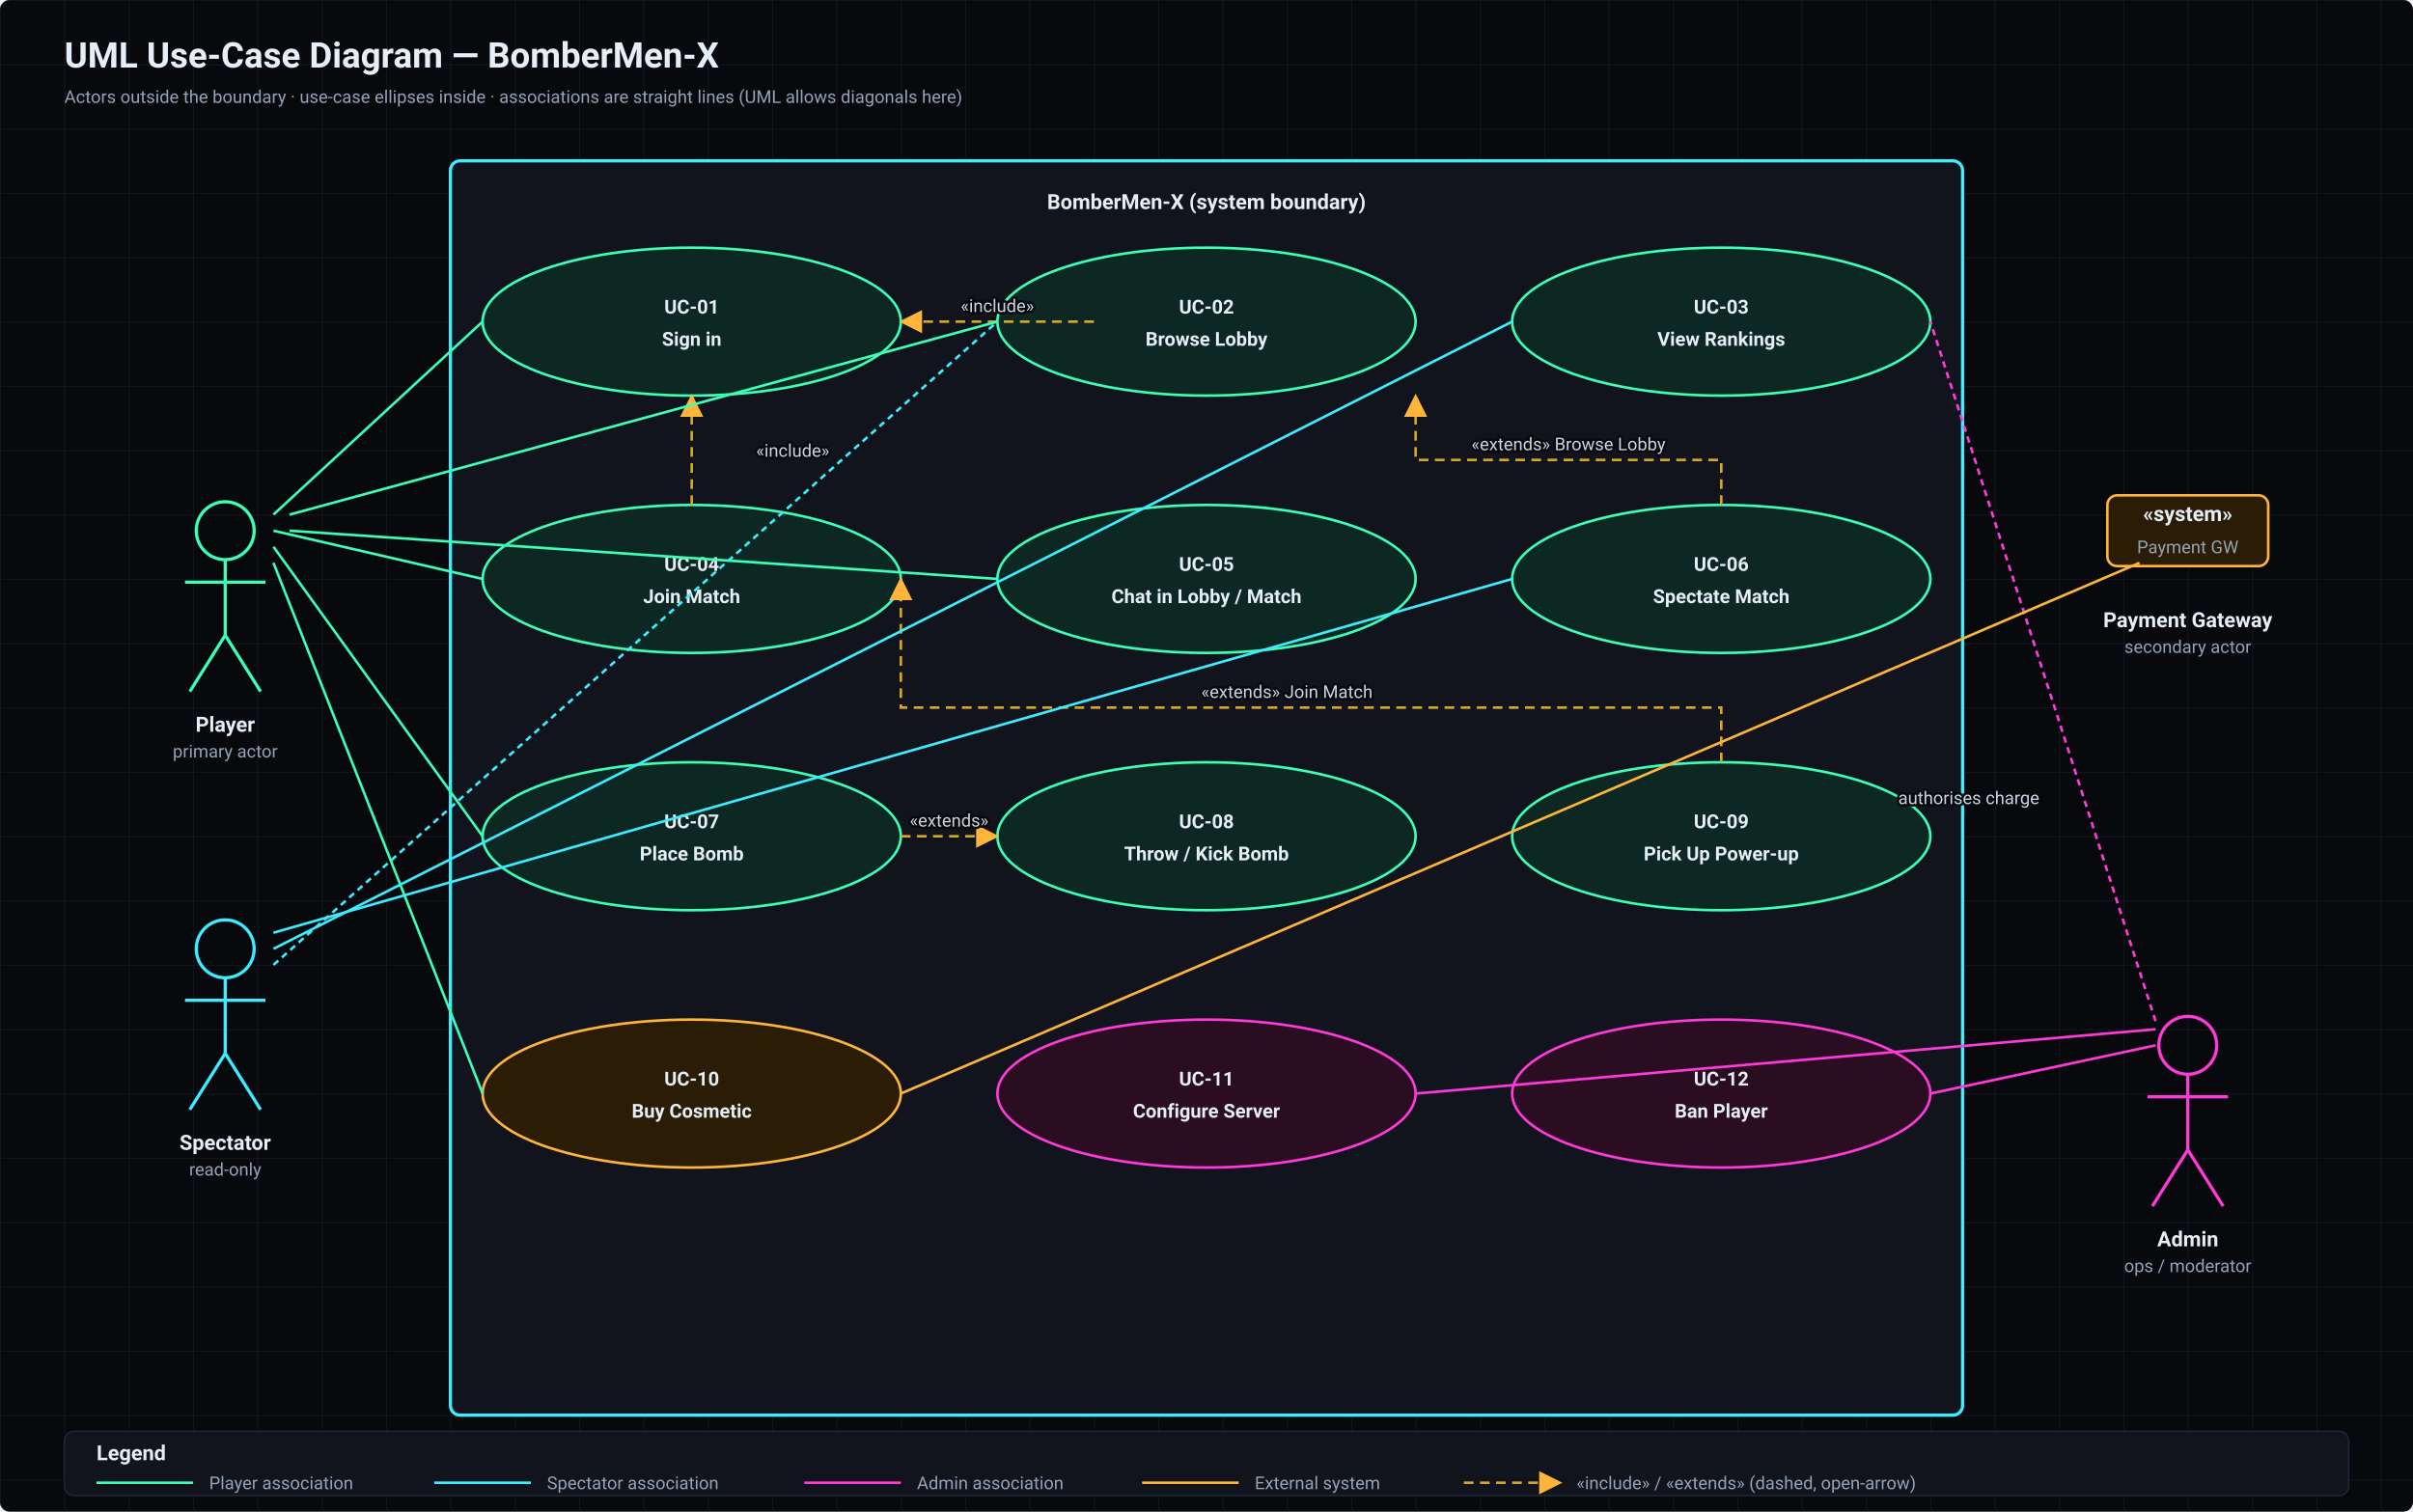
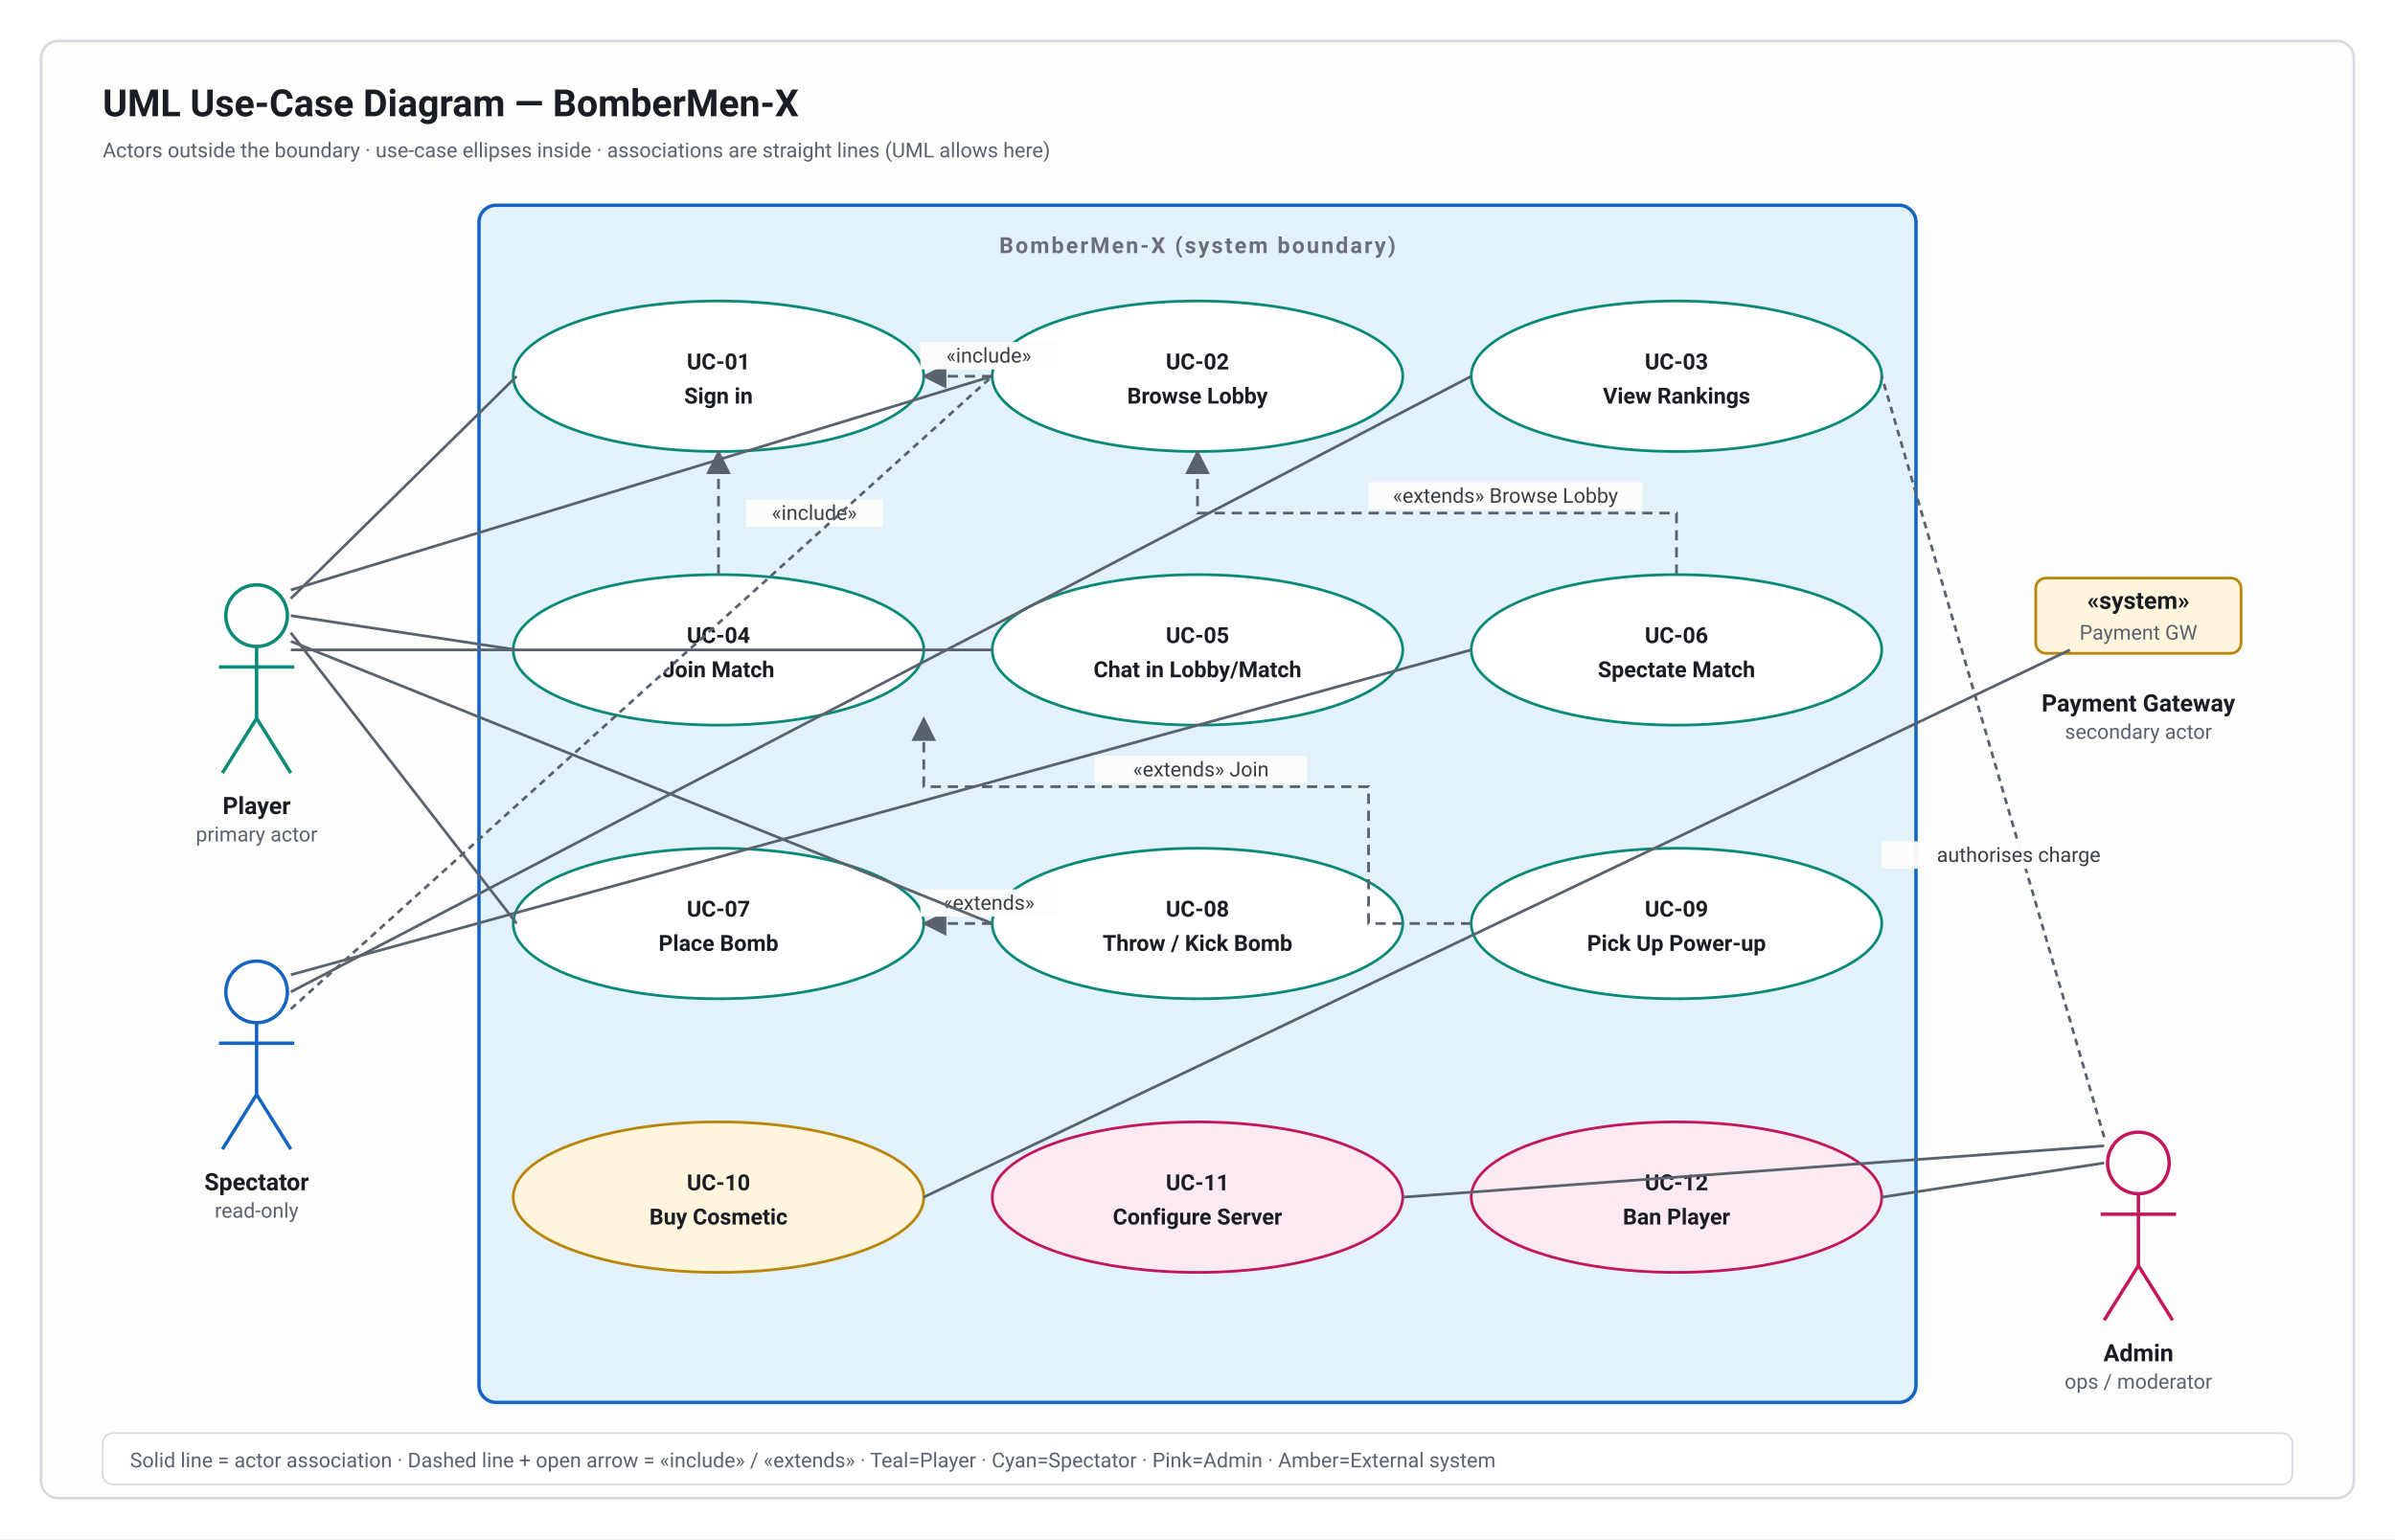
- <svg xmlns="http://www.w3.org/2000/svg" viewBox="0 0 1500 940" preserveAspectRatio="xMidYMid meet" role="img" aria-labelledby="title desc">
+ <svg xmlns="http://www.w3.org/2000/svg" viewBox="0 0 1400 900" preserveAspectRatio="xMidYMid meet" role="img" aria-labelledby="title desc">
  <style>
-     rect { rx: 6; ry: 6; }
-     text { font-family: -apple-system, "Segoe UI", Roboto, sans-serif; fill: #e8eef8; }
-     .ttl { font-weight: 700; font-size: 14px; }
-     .sub { font-size: 12px; fill: #9aa6b8; }
-     .edge { font-size: 11px; fill: #c5cbd6; }
+     text { font-family: -apple-system, "Segoe UI", Roboto, sans-serif; fill: #1a1d24; }
+     .title { font-weight: 700; font-size: 22px; fill: #1a1d24; }
+     .ttl { font-weight: 700; font-size: 14px; fill: #1a1d24; }
+     .sub { font-size: 12px; fill: #5a626e; }
+     .uc-label { font-weight: 600; font-size: 13px; fill: #1a1d24; }
+     .edge { font-size: 12px; fill: #3a3f47; }
+     .grp { font-weight: 700; font-size: 13px; letter-spacing: 1.2px; fill: #6a6f78; }
+     .conn { fill: none; stroke: #5a626e; stroke-width: 1.6; }
+     .actor { stroke-width: 2; fill: none; }
  </style>
  <defs>
-     <pattern id="grid" width="40" height="40" patternUnits="userSpaceOnUse">
-       <path d="M 40 0 L 0 0 0 40" fill="none" stroke="#1f2533" stroke-width="0.5" />
-     </pattern>
-     <marker id="arrCyan" viewBox="0 0 12 12" refX="11" refY="6" markerWidth="9" markerHeight="9" orient="auto-start-reverse">
-       <path d="M0,0 L12,6 L0,12 z" fill="#3aedff" />
+     <marker id="arr" viewBox="0 0 12 12" refX="11" refY="6" markerWidth="9" markerHeight="9" orient="auto-start-reverse">
+       <path d="M0,0 L12,6 L0,12 z" fill="#5a626e" />
    </marker>
-     <marker id="arrPink" viewBox="0 0 12 12" refX="11" refY="6" markerWidth="9" markerHeight="9" orient="auto-start-reverse">
-       <path d="M0,0 L12,6 L0,12 z" fill="#ff3ad9" />
-     </marker>
-     <marker id="arrAmber" viewBox="0 0 12 12" refX="11" refY="6" markerWidth="9" markerHeight="9" orient="auto-start-reverse">
-       <path d="M0,0 L12,6 L0,12 z" fill="#ffb53a" />
-     </marker>
-     <marker id="arrGreen" viewBox="0 0 12 12" refX="11" refY="6" markerWidth="9" markerHeight="9" orient="auto-start-reverse">
-       <path d="M0,0 L12,6 L0,12 z" fill="#3affb5" />
-     </marker>
+     <filter id="sh" x="-5%" y="-5%" width="110%" height="115%">
+       <feDropShadow stdDeviation="1" dx="0" dy="1" flood-color="#000" flood-opacity="0.08" />
+     </filter>
  </defs>
-   <style>
-     text { fill: #e6eef8; font-family: -apple-system, "Segoe UI", Roboto, sans-serif; }
-     .title { font-weight: 700; font-size: 22px; }
-     .ttl { font-weight: 700; font-size: 13px; }
-     .uc-label { font-size: 12px; font-weight: 600; fill: #e6eef8; }
-     .sub { font-size: 11px; fill: #94a3b8; }
-     .edge { font-size: 11px; fill: #cbd5e1; paint-order: stroke; stroke: #08090d; stroke-width: 3px; stroke-linejoin: round; }
-     .conn { fill: none; stroke-width: 1.6; }
-     .actor { stroke-width: 2; fill: none; }
-   </style>
-   <rect x="0" y="0" width="1500" height="940" fill="#08090d" />
-   <rect x="0" y="0" width="1500" height="940" fill="url(#grid)" />
-   <text x="40" y="42" class="title" fill="#daa520">UML Use-Case Diagram — BomberMen-X</text>
-   <text x="40" y="64" class="sub">Actors outside the boundary · use-case ellipses inside · associations are straight lines (UML allows diagonals here)</text>
-   <rect x="280" y="100" width="940" height="780" rx="14" fill="#11141c" stroke="#3aedff" stroke-width="2" />
-   <text x="750" y="130" text-anchor="middle" class="ttl" fill="#3aedff">BomberMen-X  (system boundary)</text>
-   <ellipse cx="430" cy="200" rx="130" ry="46" fill="#0d2823" stroke="#3affb5" stroke-width="1.6" />
-   <text x="430" y="195" text-anchor="middle" class="uc-label">UC-01</text>
-   <text x="430" y="215" text-anchor="middle" class="uc-label">Sign in</text>
-   <ellipse cx="750" cy="200" rx="130" ry="46" fill="#0d2823" stroke="#3affb5" stroke-width="1.6" />
-   <text x="750" y="195" text-anchor="middle" class="uc-label">UC-02</text>
-   <text x="750" y="215" text-anchor="middle" class="uc-label">Browse Lobby</text>
-   <ellipse cx="1070" cy="200" rx="130" ry="46" fill="#0d2823" stroke="#3affb5" stroke-width="1.6" />
-   <text x="1070" y="195" text-anchor="middle" class="uc-label">UC-03</text>
-   <text x="1070" y="215" text-anchor="middle" class="uc-label">View Rankings</text>
-   <ellipse cx="430" cy="360" rx="130" ry="46" fill="#0d2823" stroke="#3affb5" stroke-width="1.6" />
-   <text x="430" y="355" text-anchor="middle" class="uc-label">UC-04</text>
-   <text x="430" y="375" text-anchor="middle" class="uc-label">Join Match</text>
-   <ellipse cx="750" cy="360" rx="130" ry="46" fill="#0d2823" stroke="#3affb5" stroke-width="1.6" />
-   <text x="750" y="355" text-anchor="middle" class="uc-label">UC-05</text>
-   <text x="750" y="375" text-anchor="middle" class="uc-label">Chat in Lobby / Match</text>
-   <ellipse cx="1070" cy="360" rx="130" ry="46" fill="#0d2823" stroke="#3affb5" stroke-width="1.6" />
-   <text x="1070" y="355" text-anchor="middle" class="uc-label">UC-06</text>
-   <text x="1070" y="375" text-anchor="middle" class="uc-label">Spectate Match</text>
-   <ellipse cx="430" cy="520" rx="130" ry="46" fill="#0d2823" stroke="#3affb5" stroke-width="1.6" />
-   <text x="430" y="515" text-anchor="middle" class="uc-label">UC-07</text>
-   <text x="430" y="535" text-anchor="middle" class="uc-label">Place Bomb</text>
-   <ellipse cx="750" cy="520" rx="130" ry="46" fill="#0d2823" stroke="#3affb5" stroke-width="1.6" />
-   <text x="750" y="515" text-anchor="middle" class="uc-label">UC-08</text>
-   <text x="750" y="535" text-anchor="middle" class="uc-label">Throw / Kick Bomb</text>
-   <ellipse cx="1070" cy="520" rx="130" ry="46" fill="#0d2823" stroke="#3affb5" stroke-width="1.6" />
-   <text x="1070" y="515" text-anchor="middle" class="uc-label">UC-09</text>
-   <text x="1070" y="535" text-anchor="middle" class="uc-label">Pick Up Power-up</text>
-   <ellipse cx="430" cy="680" rx="130" ry="46" fill="#2b1d05" stroke="#ffb53a" stroke-width="1.6" />
-   <text x="430" y="675" text-anchor="middle" class="uc-label">UC-10</text>
-   <text x="430" y="695" text-anchor="middle" class="uc-label">Buy Cosmetic</text>
-   <ellipse cx="750" cy="680" rx="130" ry="46" fill="#2a0d20" stroke="#ff3ad9" stroke-width="1.6" />
-   <text x="750" y="675" text-anchor="middle" class="uc-label">UC-11</text>
-   <text x="750" y="695" text-anchor="middle" class="uc-label">Configure Server</text>
-   <ellipse cx="1070" cy="680" rx="130" ry="46" fill="#2a0d20" stroke="#ff3ad9" stroke-width="1.6" />
-   <text x="1070" y="675" text-anchor="middle" class="uc-label">UC-12</text>
-   <text x="1070" y="695" text-anchor="middle" class="uc-label">Ban Player</text>
-   <path class="conn" d="M 560,520 H 620" stroke="#daa520" stroke-dasharray="6 4" marker-end="url(#arrAmber)" />
-   <text x="590" y="514" text-anchor="middle" class="edge" fill="#daa520">«extends»</text>
-   <path class="conn" d="M 430,314 V 246" stroke="#daa520" stroke-dasharray="6 4" marker-end="url(#arrAmber)" />
-   <text x="470" y="284" class="edge" fill="#daa520">«include»</text>
-   <path class="conn" d="M 680,200 H 560" stroke="#daa520" stroke-dasharray="6 4" marker-end="url(#arrAmber)" />
-   <text x="620" y="194" text-anchor="middle" class="edge" fill="#daa520">«include»</text>
-   <path class="conn" d="M 1070,474 V 440 H 560 V 360" stroke="#daa520" stroke-dasharray="6 4" marker-end="url(#arrAmber)" />
-   <text x="800" y="434" text-anchor="middle" class="edge" fill="#daa520">«extends» Join Match</text>
-   <path class="conn" d="M 1070,314 V 286 H 880 V 246" stroke="#daa520" stroke-dasharray="6 4" marker-end="url(#arrAmber)" />
-   <text x="975" y="280" text-anchor="middle" class="edge" fill="#daa520">«extends» Browse Lobby</text>
-   <g transform="translate(140,330)">
-     <circle cx="0" cy="0" r="18" class="actor" stroke="#3affb5" />
-     <line x1="0" y1="18" x2="0" y2="65" class="actor" stroke="#3affb5" />
-     <line x1="-25" y1="32" x2="25" y2="32" class="actor" stroke="#3affb5" />
-     <line x1="0" y1="65" x2="-22" y2="100" class="actor" stroke="#3affb5" />
-     <line x1="0" y1="65" x2="22" y2="100" class="actor" stroke="#3affb5" />
-     <text x="0" y="125" text-anchor="middle" class="ttl" fill="#3affb5">Player</text>
-     <text x="0" y="141" text-anchor="middle" class="sub">primary actor</text>
+   <rect x="0" y="0" width="1400" height="900" fill="#ffffff" />
+   <rect x="24" y="24" width="1352" height="852" rx="10" fill="#fdfdfb" stroke="#d6dae0" stroke-width="1.5" />
+   <text x="60" y="68" class="title">UML Use-Case Diagram — BomberMen-X</text>
+   <text x="60" y="92" class="sub">Actors outside the boundary · use-case ellipses inside · associations are straight lines (UML allows here)</text>
+   <rect x="280" y="120" width="840" height="700" rx="10" fill="#e3f1fa" stroke="#1565c0" stroke-width="2" filter="url(#sh)" />
+   <text x="700" y="148" text-anchor="middle" class="grp">BomberMen-X  (system boundary)</text>
+   <ellipse cx="420" cy="220" rx="120" ry="44" fill="#ffffff" stroke="#0b8a78" stroke-width="1.6" />
+   <text x="420" y="216" text-anchor="middle" class="uc-label">UC-01</text>
+   <text x="420" y="236" text-anchor="middle" class="uc-label">Sign in</text>
+   <ellipse cx="700" cy="220" rx="120" ry="44" fill="#ffffff" stroke="#0b8a78" stroke-width="1.6" />
+   <text x="700" y="216" text-anchor="middle" class="uc-label">UC-02</text>
+   <text x="700" y="236" text-anchor="middle" class="uc-label">Browse Lobby</text>
+   <ellipse cx="980" cy="220" rx="120" ry="44" fill="#ffffff" stroke="#0b8a78" stroke-width="1.6" />
+   <text x="980" y="216" text-anchor="middle" class="uc-label">UC-03</text>
+   <text x="980" y="236" text-anchor="middle" class="uc-label">View Rankings</text>
+   <ellipse cx="420" cy="380" rx="120" ry="44" fill="#ffffff" stroke="#0b8a78" stroke-width="1.6" />
+   <text x="420" y="376" text-anchor="middle" class="uc-label">UC-04</text>
+   <text x="420" y="396" text-anchor="middle" class="uc-label">Join Match</text>
+   <ellipse cx="700" cy="380" rx="120" ry="44" fill="#ffffff" stroke="#0b8a78" stroke-width="1.6" />
+   <text x="700" y="376" text-anchor="middle" class="uc-label">UC-05</text>
+   <text x="700" y="396" text-anchor="middle" class="uc-label">Chat in Lobby/Match</text>
+   <ellipse cx="980" cy="380" rx="120" ry="44" fill="#ffffff" stroke="#0b8a78" stroke-width="1.6" />
+   <text x="980" y="376" text-anchor="middle" class="uc-label">UC-06</text>
+   <text x="980" y="396" text-anchor="middle" class="uc-label">Spectate Match</text>
+   <ellipse cx="420" cy="540" rx="120" ry="44" fill="#ffffff" stroke="#0b8a78" stroke-width="1.6" />
+   <text x="420" y="536" text-anchor="middle" class="uc-label">UC-07</text>
+   <text x="420" y="556" text-anchor="middle" class="uc-label">Place Bomb</text>
+   <ellipse cx="700" cy="540" rx="120" ry="44" fill="#ffffff" stroke="#0b8a78" stroke-width="1.6" />
+   <text x="700" y="536" text-anchor="middle" class="uc-label">UC-08</text>
+   <text x="700" y="556" text-anchor="middle" class="uc-label">Throw / Kick Bomb</text>
+   <ellipse cx="980" cy="540" rx="120" ry="44" fill="#ffffff" stroke="#0b8a78" stroke-width="1.6" />
+   <text x="980" y="536" text-anchor="middle" class="uc-label">UC-09</text>
+   <text x="980" y="556" text-anchor="middle" class="uc-label">Pick Up Power-up</text>
+   <ellipse cx="420" cy="700" rx="120" ry="44" fill="#fff5dc" stroke="#b8860b" stroke-width="1.6" />
+   <text x="420" y="696" text-anchor="middle" class="uc-label">UC-10</text>
+   <text x="420" y="716" text-anchor="middle" class="uc-label">Buy Cosmetic</text>
+   <ellipse cx="700" cy="700" rx="120" ry="44" fill="#fceaf3" stroke="#c2185b" stroke-width="1.6" />
+   <text x="700" y="696" text-anchor="middle" class="uc-label">UC-11</text>
+   <text x="700" y="716" text-anchor="middle" class="uc-label">Configure Server</text>
+   <ellipse cx="980" cy="700" rx="120" ry="44" fill="#fceaf3" stroke="#c2185b" stroke-width="1.6" />
+   <text x="980" y="696" text-anchor="middle" class="uc-label">UC-12</text>
+   <text x="980" y="716" text-anchor="middle" class="uc-label">Ban Player</text>
+   <path class="conn" d="M 420,336 V 264" marker-end="url(#arr)" stroke-dasharray="6 4" />
+   <rect x="436" y="292" width="80" height="16" fill="#fdfdfb" opacity="0.95" />
+   <text x="476" y="304" text-anchor="middle" class="edge">«include»</text>
+   <path class="conn" d="M 580,220 H 540" marker-end="url(#arr)" stroke-dasharray="6 4" />
+   <rect x="538" y="200" width="80" height="16" fill="#fdfdfb" opacity="0.95" />
+   <text x="578" y="212" text-anchor="middle" class="edge">«include»</text>
+   <path class="conn" d="M 580,540 H 540" marker-end="url(#arr)" stroke-dasharray="6 4" />
+   <rect x="538" y="520" width="80" height="16" fill="#fdfdfb" opacity="0.95" />
+   <text x="578" y="532" text-anchor="middle" class="edge">«extends»</text>
+   <path class="conn" d="M 860,540 H 800 V 460 H 540 V 420" marker-end="url(#arr)" stroke-dasharray="6 4" />
+   <rect x="640" y="442" width="124" height="16" fill="#fdfdfb" opacity="0.95" />
+   <text x="702" y="454" text-anchor="middle" class="edge">«extends» Join</text>
+   <path class="conn" d="M 980,336 V 300 H 700 V 264" marker-end="url(#arr)" stroke-dasharray="6 4" />
+   <rect x="800" y="282" width="160" height="16" fill="#fdfdfb" opacity="0.95" />
+   <text x="880" y="294" text-anchor="middle" class="edge">«extends» Browse Lobby</text>
+   <g transform="translate(150,360)">
+     <circle cx="0" cy="0" r="18" class="actor" stroke="#0b8a78" />
+     <line x1="0" y1="18" x2="0" y2="60" class="actor" stroke="#0b8a78" />
+     <line x1="-22" y1="30" x2="22" y2="30" class="actor" stroke="#0b8a78" />
+     <line x1="0" y1="60" x2="-20" y2="92" class="actor" stroke="#0b8a78" />
+     <line x1="0" y1="60" x2="20" y2="92" class="actor" stroke="#0b8a78" />
+     <text x="0" y="116" text-anchor="middle" class="ttl">Player</text>
+     <text x="0" y="132" text-anchor="middle" class="sub">primary actor</text>
  </g>
-   <g transform="translate(140,590)">
-     <circle cx="0" cy="0" r="18" class="actor" stroke="#3aedff" />
-     <line x1="0" y1="18" x2="0" y2="65" class="actor" stroke="#3aedff" />
-     <line x1="-25" y1="32" x2="25" y2="32" class="actor" stroke="#3aedff" />
-     <line x1="0" y1="65" x2="-22" y2="100" class="actor" stroke="#3aedff" />
-     <line x1="0" y1="65" x2="22" y2="100" class="actor" stroke="#3aedff" />
-     <text x="0" y="125" text-anchor="middle" class="ttl" fill="#3aedff">Spectator</text>
-     <text x="0" y="141" text-anchor="middle" class="sub">read-only</text>
+   <g transform="translate(150,580)">
+     <circle cx="0" cy="0" r="18" class="actor" stroke="#1565c0" />
+     <line x1="0" y1="18" x2="0" y2="60" class="actor" stroke="#1565c0" />
+     <line x1="-22" y1="30" x2="22" y2="30" class="actor" stroke="#1565c0" />
+     <line x1="0" y1="60" x2="-20" y2="92" class="actor" stroke="#1565c0" />
+     <line x1="0" y1="60" x2="20" y2="92" class="actor" stroke="#1565c0" />
+     <text x="0" y="116" text-anchor="middle" class="ttl">Spectator</text>
+     <text x="0" y="132" text-anchor="middle" class="sub">read-only</text>
  </g>
-   <g transform="translate(1360,650)">
-     <circle cx="0" cy="0" r="18" class="actor" stroke="#ff3ad9" />
-     <line x1="0" y1="18" x2="0" y2="65" class="actor" stroke="#ff3ad9" />
-     <line x1="-25" y1="32" x2="25" y2="32" class="actor" stroke="#ff3ad9" />
-     <line x1="0" y1="65" x2="-22" y2="100" class="actor" stroke="#ff3ad9" />
-     <line x1="0" y1="65" x2="22" y2="100" class="actor" stroke="#ff3ad9" />
-     <text x="0" y="125" text-anchor="middle" class="ttl" fill="#ff3ad9">Admin</text>
-     <text x="0" y="141" text-anchor="middle" class="sub">ops / moderator</text>
+   <g transform="translate(1250,680)">
+     <circle cx="0" cy="0" r="18" class="actor" stroke="#c2185b" />
+     <line x1="0" y1="18" x2="0" y2="60" class="actor" stroke="#c2185b" />
+     <line x1="-22" y1="30" x2="22" y2="30" class="actor" stroke="#c2185b" />
+     <line x1="0" y1="60" x2="-20" y2="92" class="actor" stroke="#c2185b" />
+     <line x1="0" y1="60" x2="20" y2="92" class="actor" stroke="#c2185b" />
+     <text x="0" y="116" text-anchor="middle" class="ttl">Admin</text>
+     <text x="0" y="132" text-anchor="middle" class="sub">ops / moderator</text>
  </g>
-   <g transform="translate(1360,330)">
-     <rect x="-50" y="-22" width="100" height="44" rx="6" fill="#2b1d05" stroke="#ffb53a" stroke-width="1.6" />
-     <text x="0" y="-6" text-anchor="middle" class="ttl" fill="#ffb53a">«system»</text>
+   <g transform="translate(1250,360)">
+     <rect x="-60" y="-22" width="120" height="44" rx="6" fill="#fff5dc" stroke="#b8860b" stroke-width="1.6" />
+     <text x="0" y="-4" text-anchor="middle" class="ttl">«system»</text>
    <text x="0" y="14" text-anchor="middle" class="sub">Payment GW</text>
-     <text x="0" y="60" text-anchor="middle" class="ttl" fill="#ffb53a">Payment Gateway</text>
-     <text x="0" y="76" text-anchor="middle" class="sub">secondary actor</text>
+     <text x="0" y="56" text-anchor="middle" class="ttl">Payment Gateway</text>
+     <text x="0" y="72" text-anchor="middle" class="sub">secondary actor</text>
  </g>
-   <line class="conn" x1="170" y1="320" x2="300" y2="200" stroke="#3affb5" />
-   <line class="conn" x1="170" y1="330" x2="300" y2="360" stroke="#3affb5" />
-   <line class="conn" x1="170" y1="340" x2="300" y2="520" stroke="#3affb5" />
-   <line class="conn" x1="170" y1="350" x2="300" y2="680" stroke="#3affb5" />
-   <line class="conn" x1="180" y1="320" x2="620" y2="200" stroke="#3affb5" />
-   <line class="conn" x1="180" y1="330" x2="620" y2="360" stroke="#3affb5" />
-   <line class="conn" x1="170" y1="580" x2="940" y2="360" stroke="#3aedff" />
-   <line class="conn" x1="170" y1="590" x2="940" y2="200" stroke="#3aedff" />
-   <line class="conn" x1="170" y1="600" x2="620" y2="200" stroke="#3aedff" stroke-dasharray="4 3" />
-   <line class="conn" x1="1340" y1="640" x2="880" y2="680" stroke="#ff3ad9" />
-   <line class="conn" x1="1340" y1="650" x2="1200" y2="680" stroke="#ff3ad9" />
-   <line class="conn" x1="1340" y1="635" x2="1200" y2="200" stroke="#ff3ad9" stroke-dasharray="4 3" />
-   <line class="conn" x1="1330" y1="350" x2="560" y2="680" stroke="#ffb53a" />
-   <text x="1180" y="500" class="edge" fill="#ffb53a">authorises charge</text>
-   <rect x="40" y="890" width="1420" height="40" rx="6" fill="#11141c" stroke="#1f2533" stroke-width="1" />
-   <text x="60" y="908" class="ttl" fill="#daa520">Legend</text>
-   <line x1="60" y1="922" x2="120" y2="922" stroke="#3affb5" stroke-width="1.6" />
-   <text x="130" y="926" class="sub">Player association</text>
-   <line x1="270" y1="922" x2="330" y2="922" stroke="#3aedff" stroke-width="1.6" />
-   <text x="340" y="926" class="sub">Spectator association</text>
-   <line x1="500" y1="922" x2="560" y2="922" stroke="#ff3ad9" stroke-width="1.6" />
-   <text x="570" y="926" class="sub">Admin association</text>
-   <line x1="710" y1="922" x2="770" y2="922" stroke="#ffb53a" stroke-width="1.6" />
-   <text x="780" y="926" class="sub">External system</text>
-   <line x1="910" y1="922" x2="970" y2="922" stroke="#daa520" stroke-dasharray="6 4" stroke-width="1.6" marker-end="url(#arrAmber)" />
-   <text x="980" y="926" class="sub">«include» / «extends» (dashed, open-arrow)</text>
+   <line class="conn" x1="170" y1="350" x2="302" y2="220" stroke="#0b8a78" />
+   <line class="conn" x1="170" y1="360" x2="302" y2="380" stroke="#0b8a78" />
+   <line class="conn" x1="170" y1="370" x2="302" y2="540" stroke="#0b8a78" />
+   <line class="conn" x1="170" y1="380" x2="580" y2="380" stroke="#0b8a78" />
+   <line class="conn" x1="170" y1="345" x2="580" y2="220" stroke="#0b8a78" />
+   <line class="conn" x1="170" y1="375" x2="580" y2="540" stroke="#0b8a78" />
+   <line class="conn" x1="170" y1="570" x2="860" y2="380" stroke="#1565c0" />
+   <line class="conn" x1="170" y1="580" x2="860" y2="220" stroke="#1565c0" />
+   <line class="conn" x1="170" y1="590" x2="580" y2="220" stroke="#1565c0" stroke-dasharray="4 3" />
+   <line class="conn" x1="1230" y1="670" x2="820" y2="700" stroke="#c2185b" />
+   <line class="conn" x1="1230" y1="680" x2="1100" y2="700" stroke="#c2185b" />
+   <line class="conn" x1="1230" y1="665" x2="1100" y2="220" stroke="#c2185b" stroke-dasharray="4 3" />
+   <line class="conn" x1="1210" y1="380" x2="540" y2="700" stroke="#b8860b" />
+   <rect x="1100" y="492" width="160" height="16" fill="#fdfdfb" opacity="0.95" />
+   <text x="1180" y="504" text-anchor="middle" class="edge">authorises charge</text>
+   <rect x="60" y="838" width="1280" height="30" rx="6" fill="#ffffff" stroke="#d6dae0" stroke-width="1" />
+   <text x="76" y="858" class="sub">Solid line = actor association · Dashed line + open arrow = «include» / «extends» · Teal=Player · Cyan=Spectator · Pink=Admin · Amber=External system</text>
</svg>
